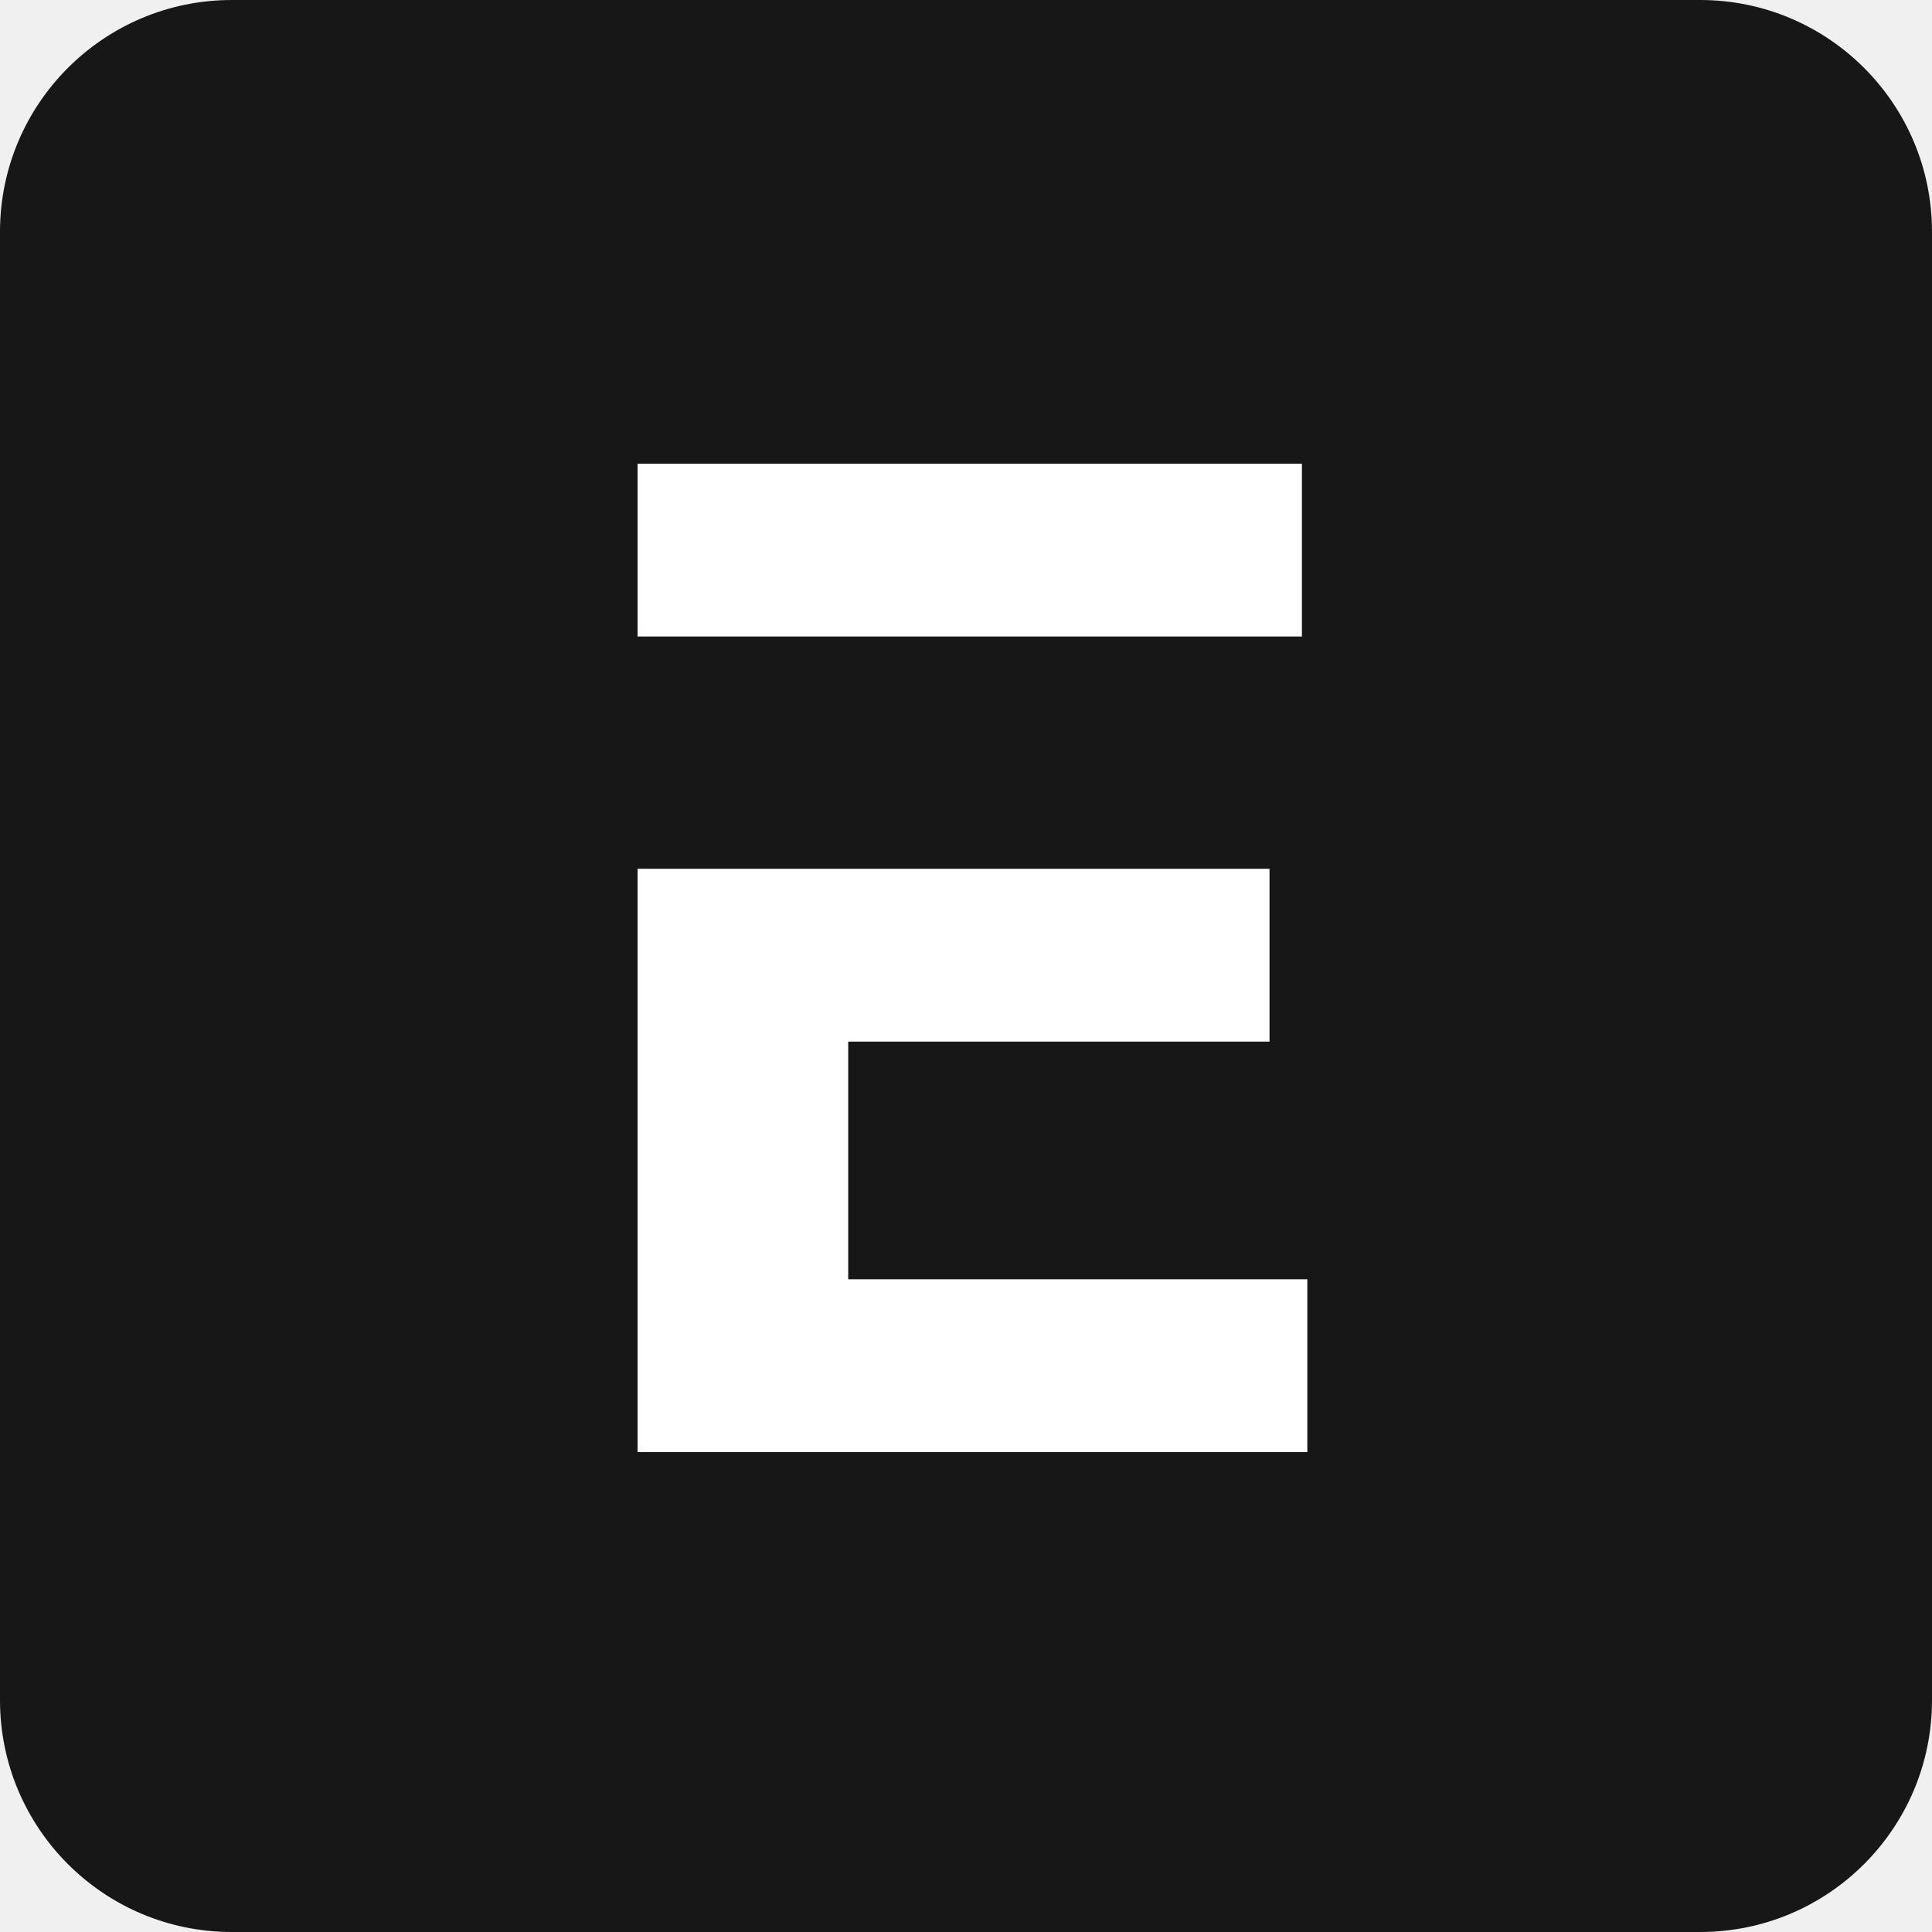
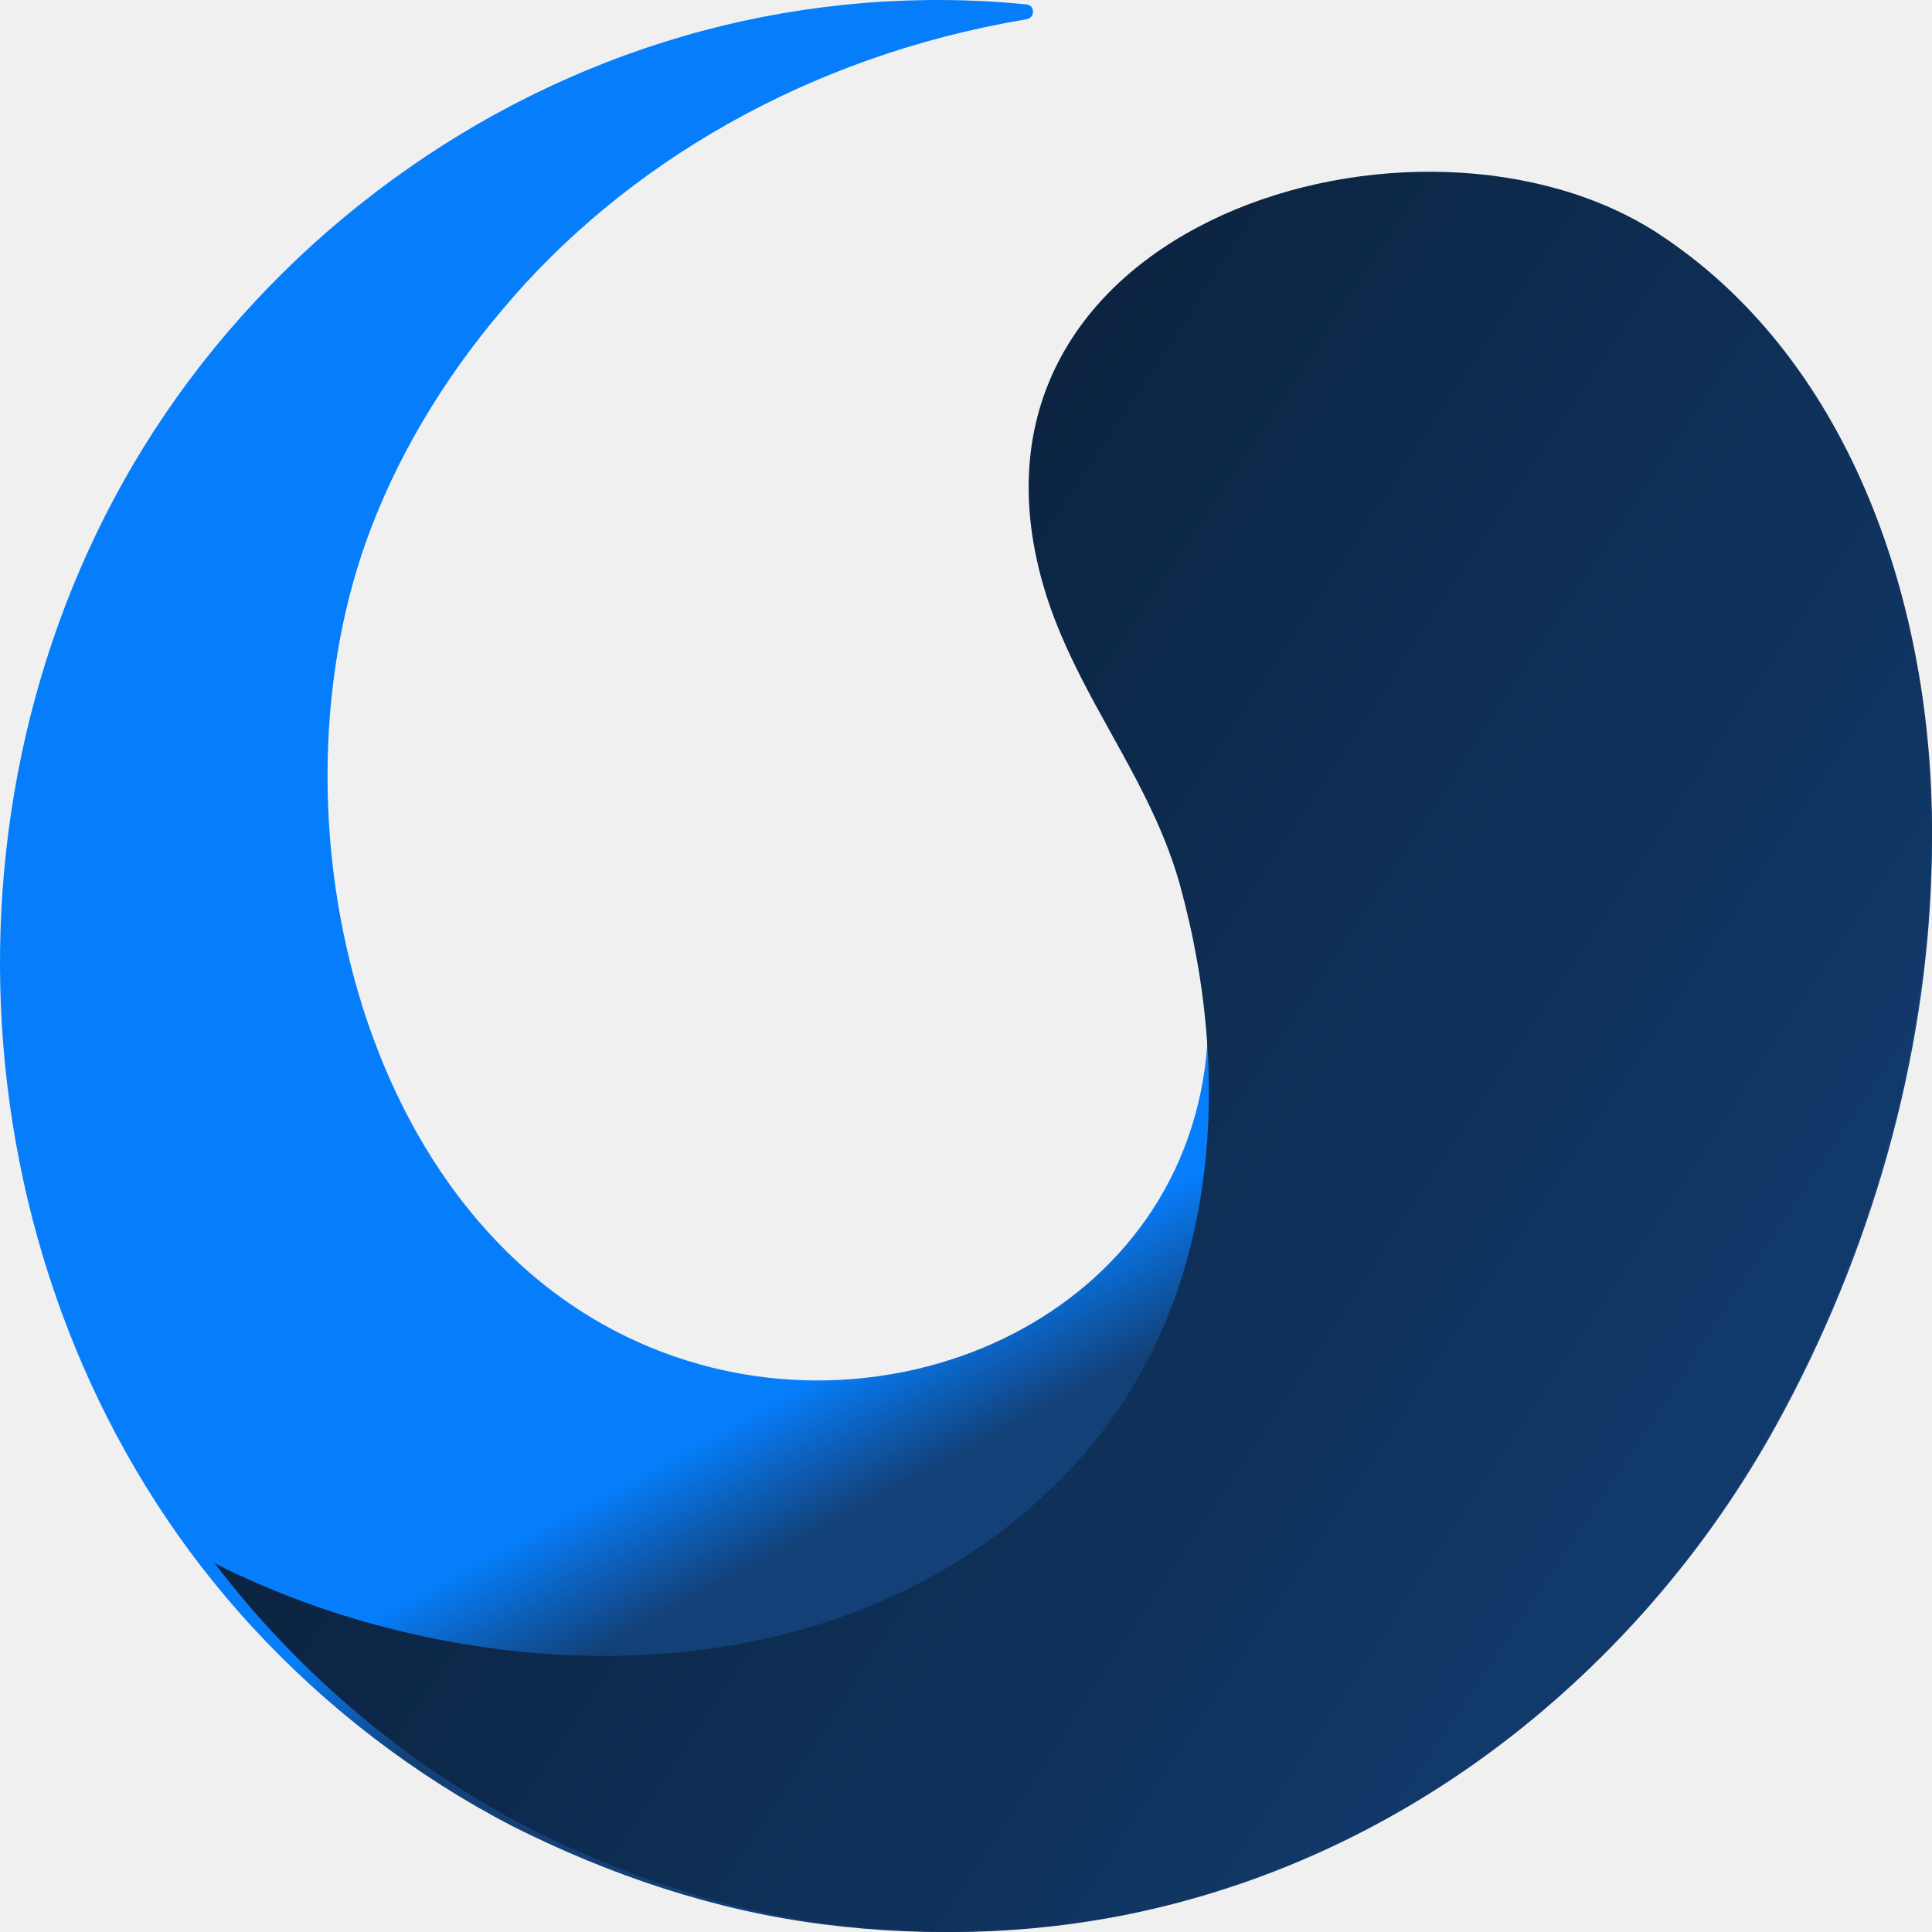
- <svg xmlns="http://www.w3.org/2000/svg" width="100" height="100" viewBox="0 0 100 100" fill="none">
-   <path d="M0 12C0 5.373 5.373 0 12 0H88C94.627 0 100 5.373 100 12V88C100 94.627 94.627 100 88 100H12C5.373 100 0 94.627 0 88V12Z" fill="#171717" />
-   <path d="M65.71 32.946H67.387V24H33V32.946H43.903H65.71Z" fill="white" />
-   <path d="M43.903 66.215V53.914H65.71V44.968H43.903H33V75.161H67.667V66.215H43.903Z" fill="white" />
+ <svg xmlns="http://www.w3.org/2000/svg" width="101" height="101" viewBox="0 0 101 101" fill="none">
+   <path d="M92.882 74.463C85.865 87.192 74.028 96.551 60.044 99.785C54.465 101.075 48.673 101.325 43.023 100.597C37.352 99.879 31.884 98.028 26.791 95.47C21.718 92.838 17.09 89.292 13.192 85.06C12.25 84.04 11.369 82.99 10.529 81.909C-2.868 64.562 -3.678 38.917 9.233 20.78C12.574 16.09 16.726 12.013 21.404 8.758C26.082 5.493 31.307 3.049 36.795 1.593C42.283 0.137 48.015 -0.331 53.665 0.231C53.877 0.251 54.029 0.439 53.999 0.657C53.989 0.834 53.847 0.969 53.685 1L53.584 1.021C42.162 2.945 32.583 8.654 26.285 16.163C23.115 19.896 20.705 23.973 19.176 28.205C13.698 43.389 19.146 65.904 35.934 71.135C48.713 75.118 63.527 67.287 63.163 52.561C63.051 48.017 61.036 43.794 59.437 39.562C58.485 37.035 57.654 34.466 56.976 31.845C56.287 29.235 55.741 26.489 56.247 23.827C58.94 9.694 76.276 6.45 86.594 13.064C86.999 13.324 87.394 13.594 87.779 13.875C97.378 20.822 101.297 33.613 100.983 45.25C100.729 55.431 97.752 65.623 92.882 74.463Z" fill="url(#paint0_linear_49_9)" />
+   <path d="M56.57 35.529C55.766 33.954 55.032 32.326 54.53 30.562C49.104 11.622 74.254 4.094 86.704 12.22C87.106 12.483 87.498 12.756 87.88 13.039C97.406 20.053 101.294 32.967 100.983 44.715C100.721 54.984 97.777 65.273 92.944 74.198C85.981 87.059 74.234 96.508 60.358 99.774C54.821 101.076 49.074 101.328 43.467 100.593C37.84 99.868 32.414 97.999 27.36 95.417C22.325 92.76 17.733 89.18 13.865 84.907C12.93 83.878 12.056 82.817 11.222 81.725C12.006 82.124 12.8 82.492 13.604 82.838C17.623 84.571 21.883 85.694 26.204 86.23C36.966 87.574 48.33 85.012 56.087 76.665C63.633 68.549 64.568 56.8 61.704 46.332C60.619 42.364 58.388 39.077 56.57 35.529Z" fill="url(#paint1_linear_49_9)" />
+   <defs>
+     <linearGradient id="paint0_linear_49_9" x1="57.297" y1="61.359" x2="61.903" y2="69.88" gradientUnits="userSpaceOnUse">
+       <stop stop-color="#067EFB" />
+       <stop offset="0.248" stop-color="#067EFB" />
+       <stop offset="1" stop-color="#134077" />
+     </linearGradient>
+     <linearGradient id="paint1_linear_49_9" x1="94.583" y1="99.148" x2="-24.335" y2="20.545" gradientUnits="userSpaceOnUse">
+       <stop stop-color="#134077" />
+       <stop offset="1" stop-color="#050C14" />
+     </linearGradient>
+   </defs>
</svg>
